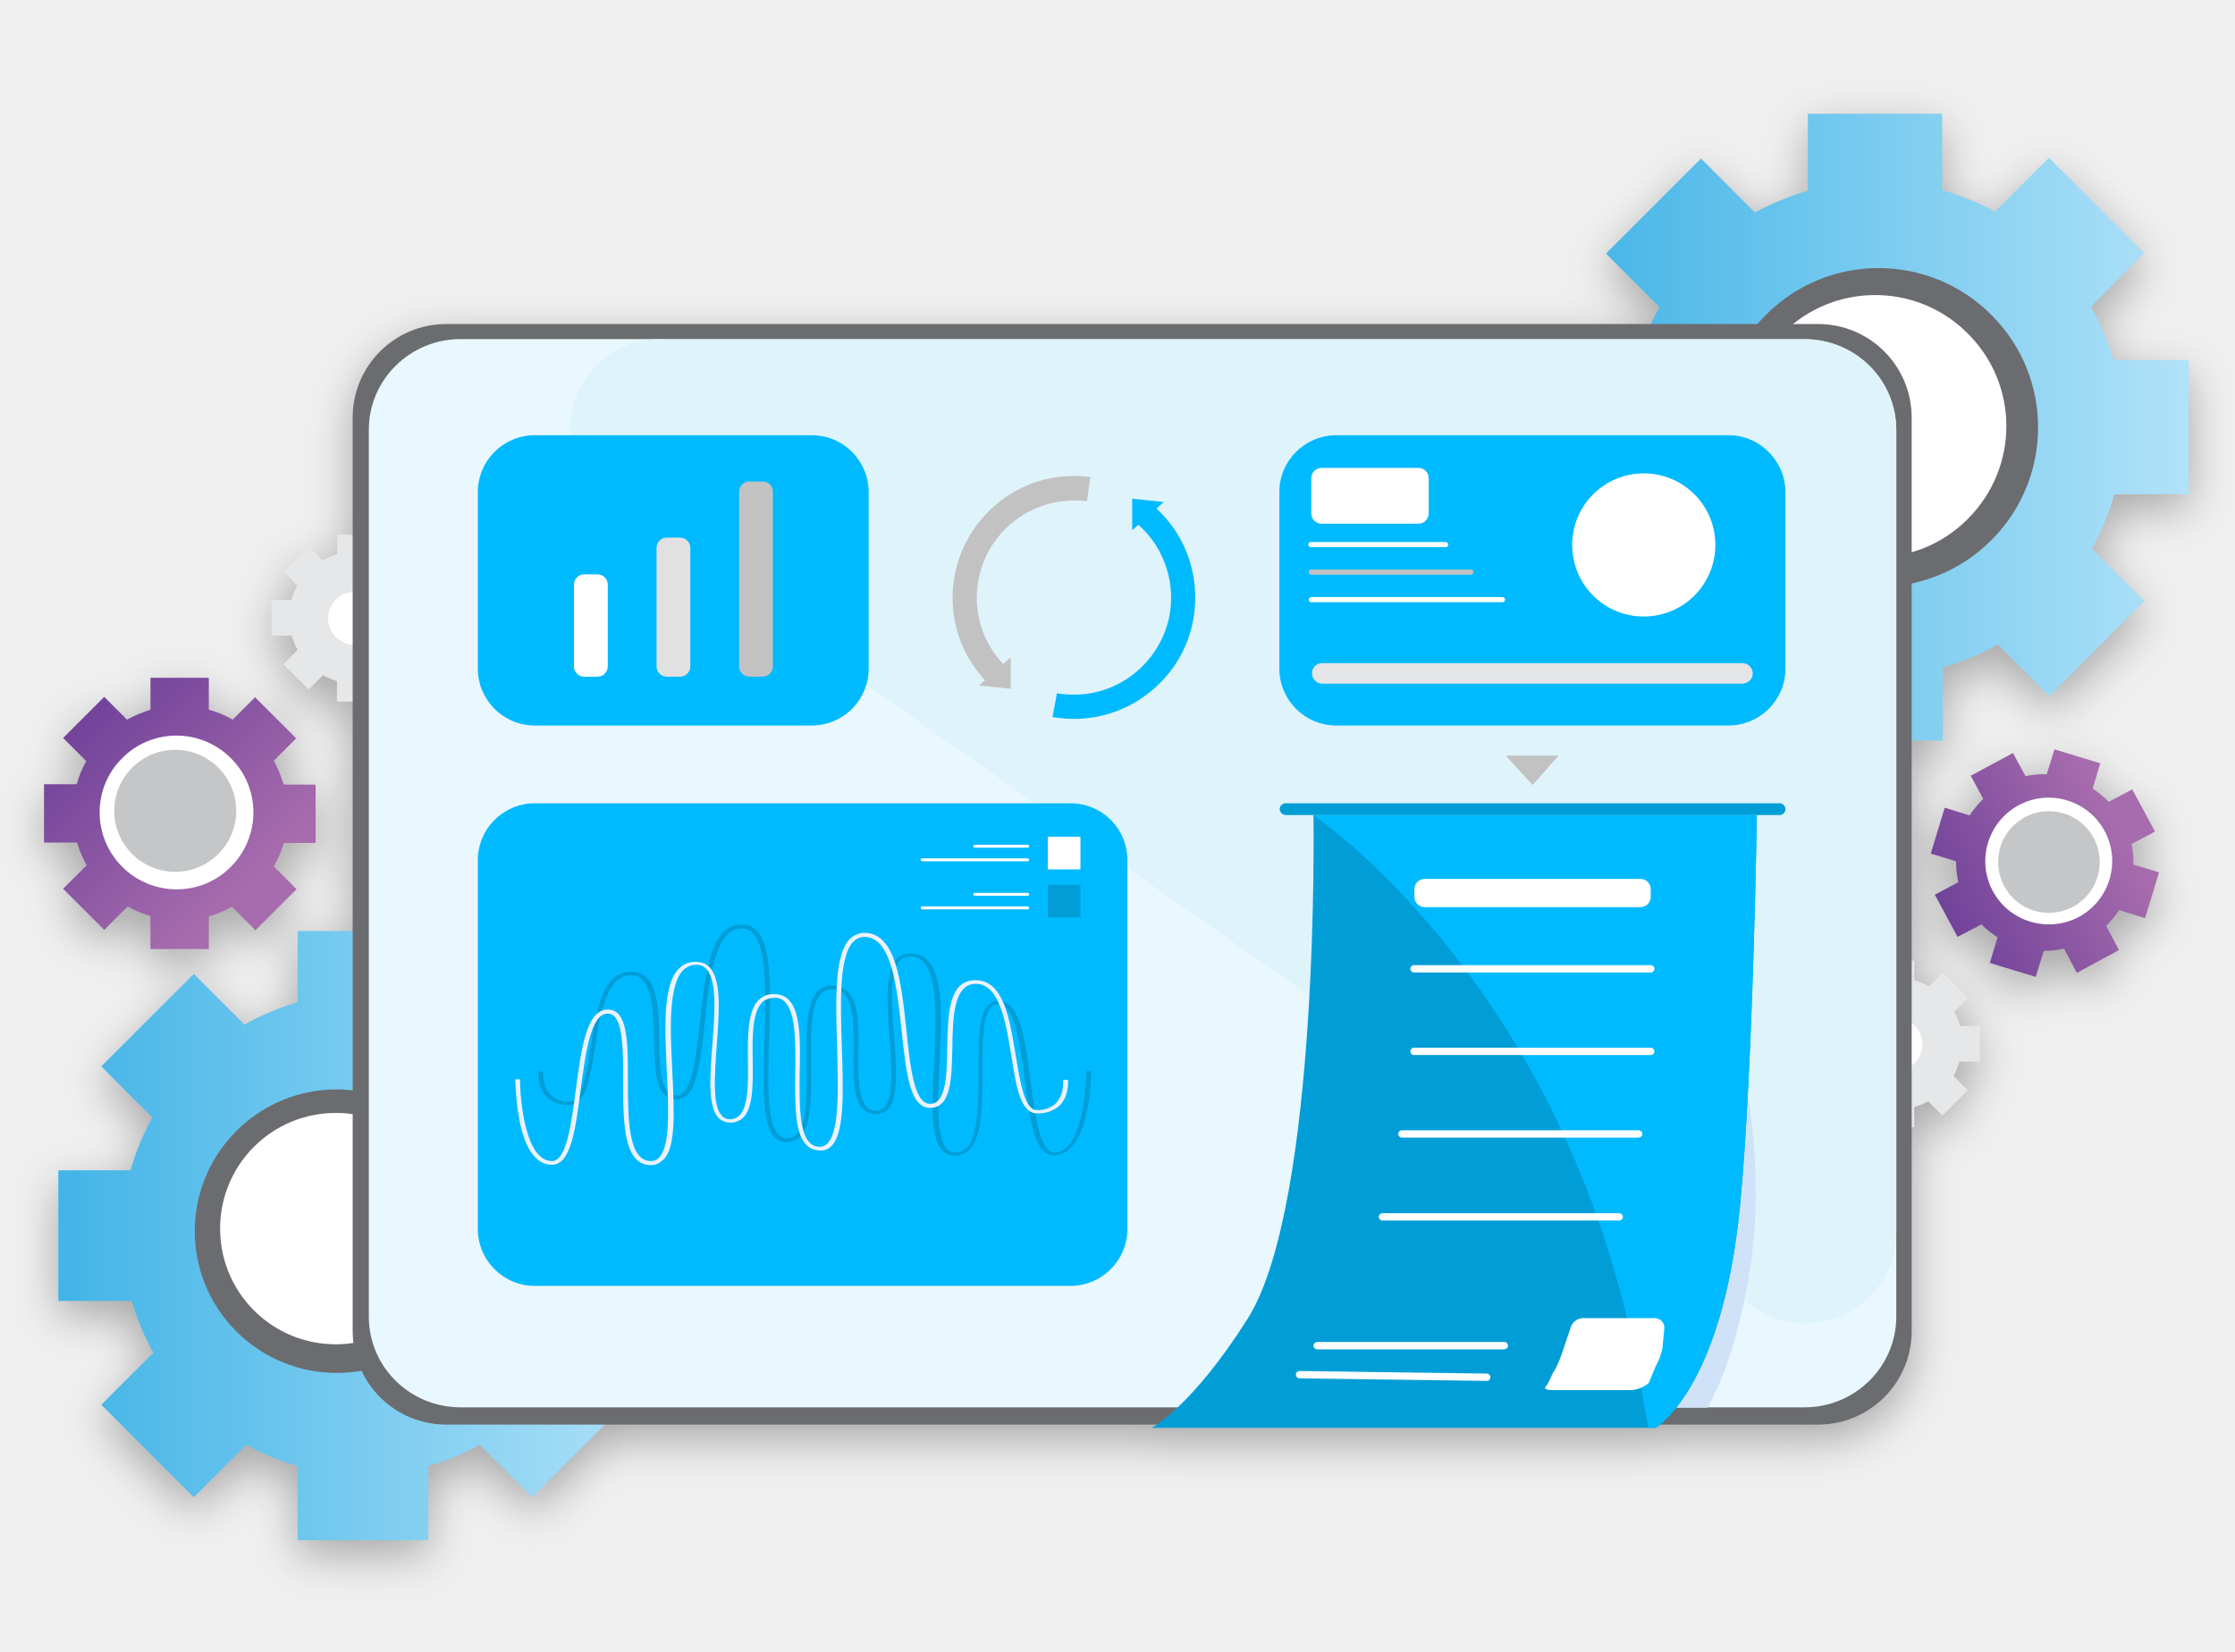
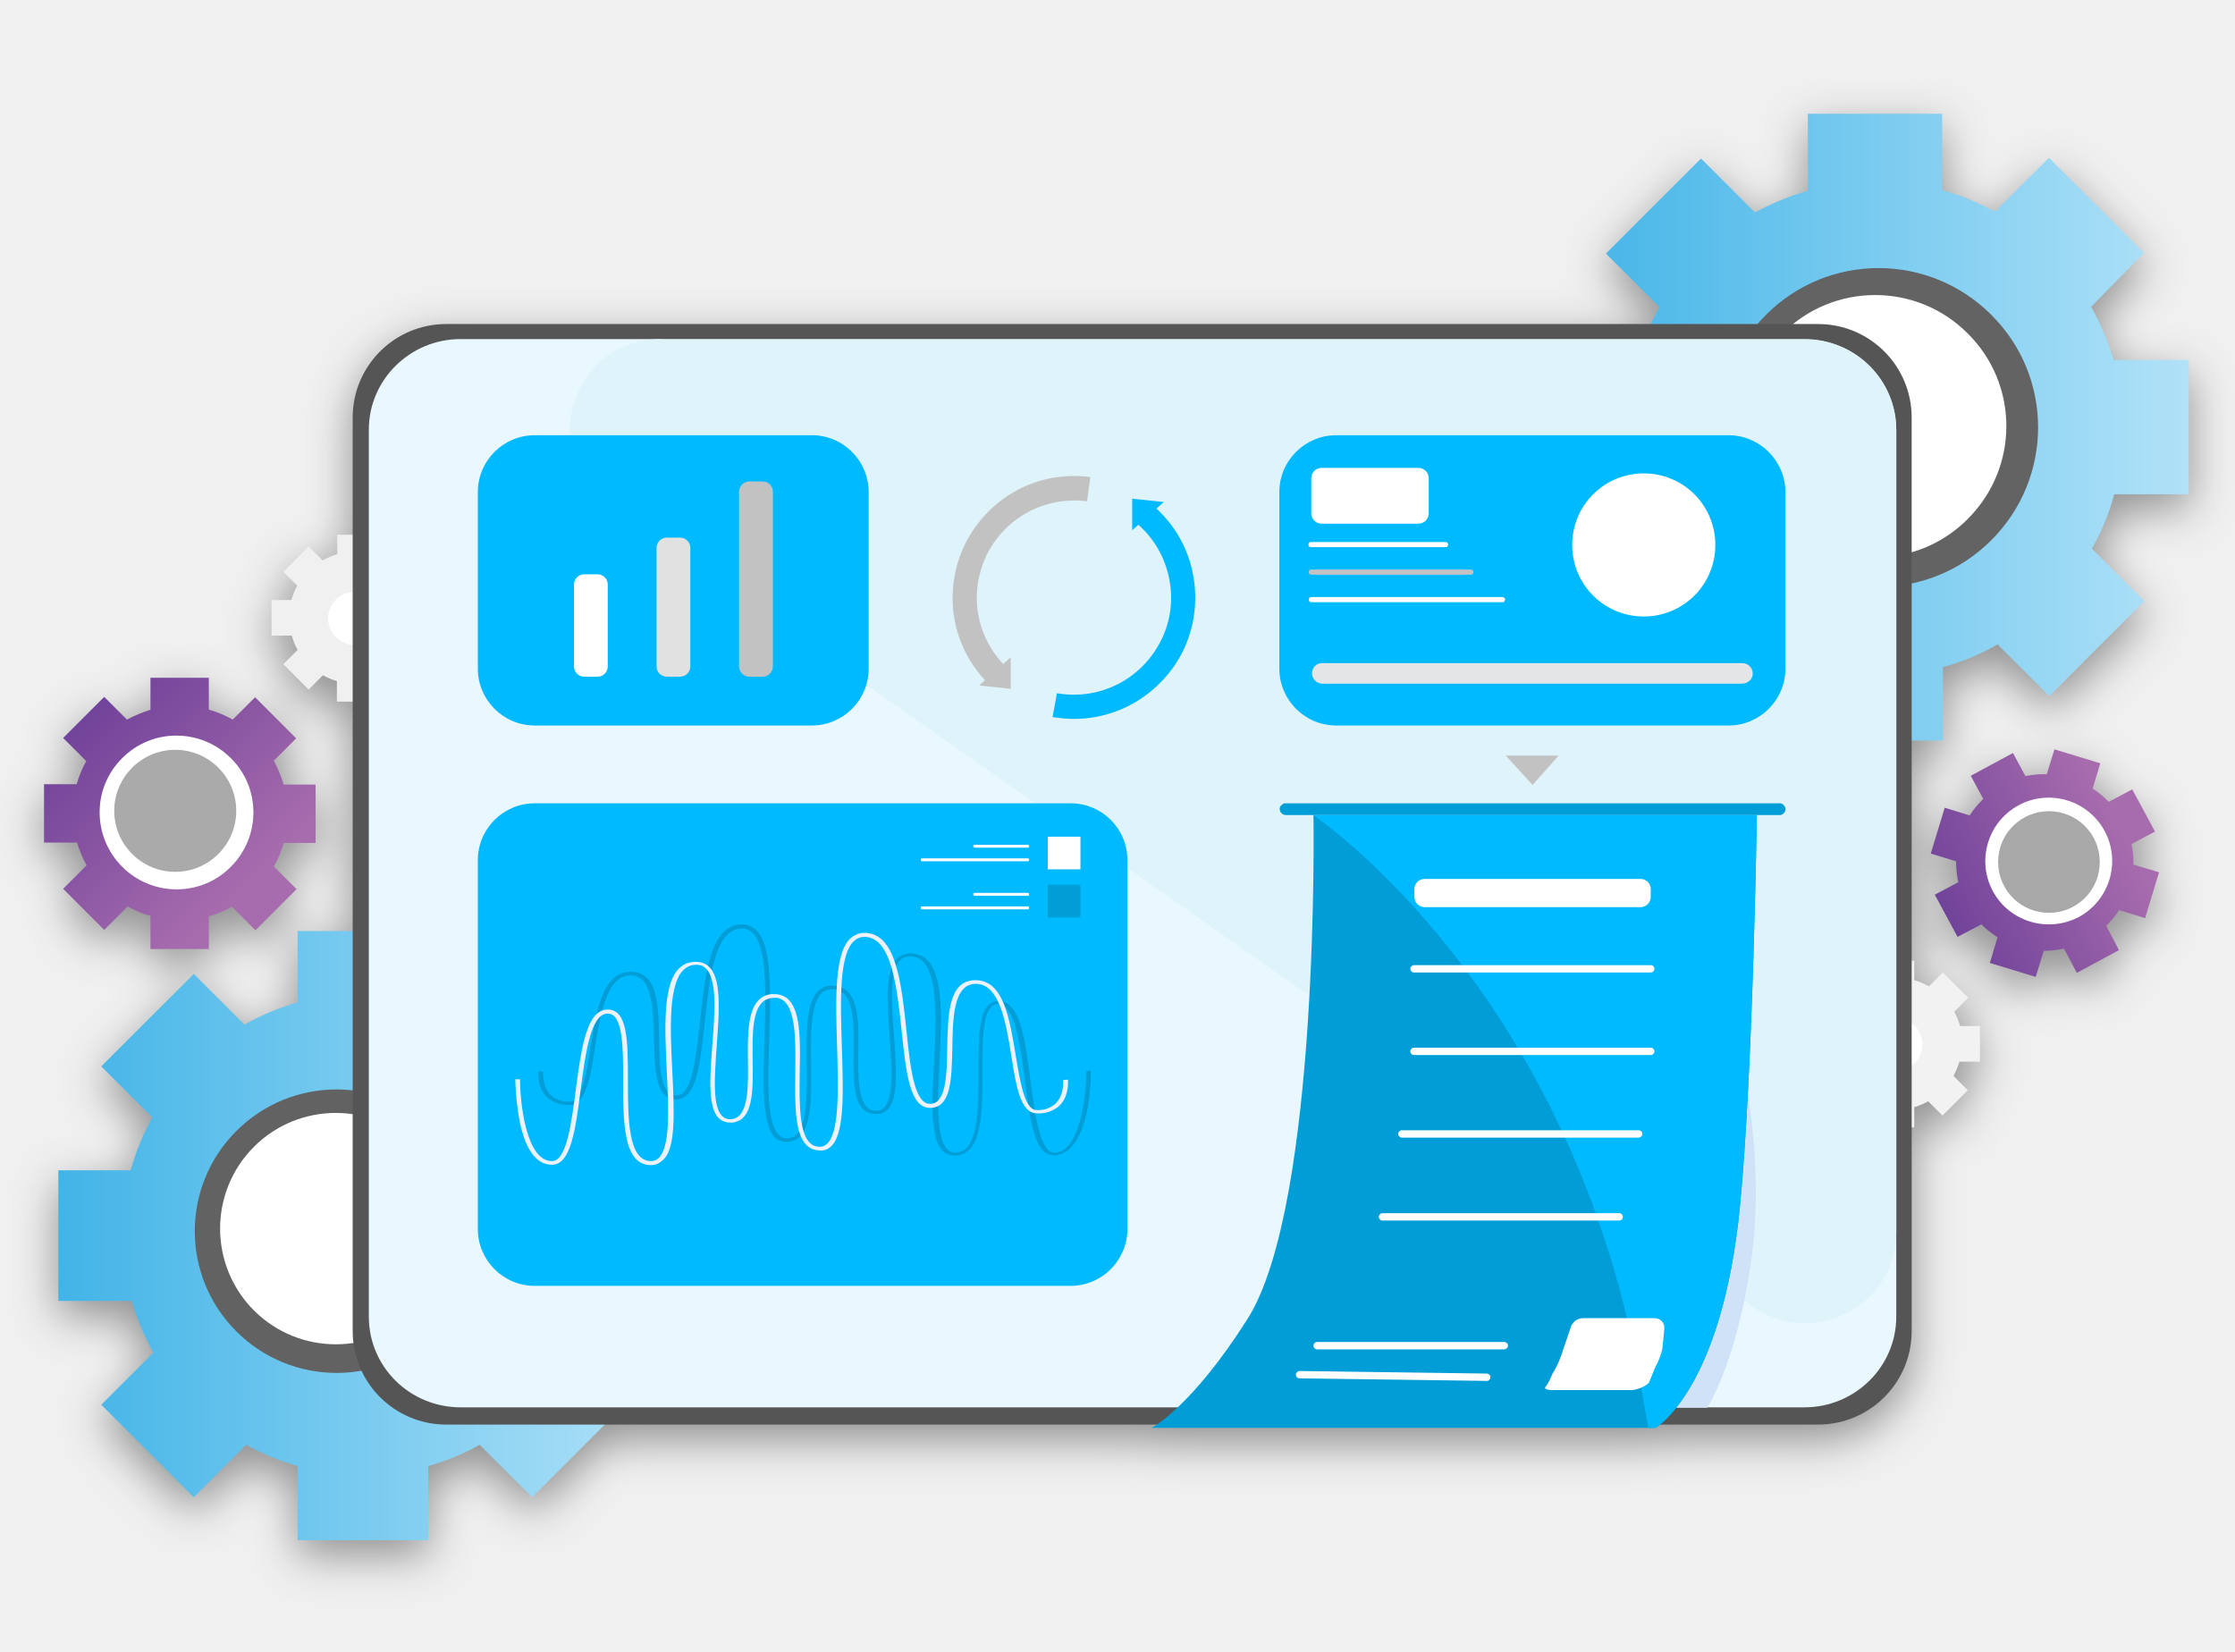
<svg xmlns="http://www.w3.org/2000/svg" width="609" height="450" viewBox="0 0 609 450" fill="none">
  <g filter="url(#filter0_d)">
    <path d="M596.4 98.1V134.7H576.1C574.7 139.9 572.7 144.8 570 149.5L584.3 163.8L558.4 189.7L544.3 175.6C539.6 178.3 534.6 180.4 529.4 181.8V201.8H492.8V181.8C487.6 180.3 482.6 178.2 477.9 175.6L463.7 189.8L437.8 163.9L452 149.6C449.4 144.9 447.4 139.9 445.9 134.8H425.6V98.2H446.1C447.6 93.1 449.6 88.3 452.2 83.7L437.6 69.1L463.5 43.2L478.2 57.9C482.8 55.4 487.6 53.4 492.6 52V31H529.2V51.8C534.2 53.2 539.1 55.2 543.6 57.7L558.3 43L584.2 68.9L569.8 83.6C572.4 88.2 574.5 93.1 575.9 98.1H596.4Z" fill="url(#paint0_linear)" />
    <path d="M63.2 247.1C61.2 248.2 59.1 249.1 56.9 249.7V258.6H41V249.6C38.8 249 36.7 248.1 34.8 247L28.4 253.4L17.2 242.2L23.6 235.8C22.5 233.8 21.6 231.7 21 229.6H12V213.7H20.9C21.5 211.5 22.4 209.4 23.5 207.4L17.2 201.1L28.4 189.9L34.6 196.1C36.6 195 38.8 194.1 41 193.4V184.7H56.9V193.4C59.2 194 61.3 194.9 63.4 196.1L69.5 190L80.7 201.2L74.6 207.3C75.7 209.3 76.6 211.5 77.3 213.8H86V229.7H77.3C76.7 231.9 75.8 234.1 74.6 236.1L80.8 242.3L69.6 253.5L63.2 247.1Z" fill="url(#paint1_linear)" />
    <path d="M33.3 236.2C41.5 244.4 54.8 244.4 62.9 236.2C71.1 228 71.1 214.7 62.9 206.6C54.7 198.4 41.4 198.4 33.3 206.6C25.1 214.7 25.1 228 33.3 236.2Z" fill="white" />
-     <path d="M36 232.7C42.5 239.2 53 239.2 59.5 232.7C66 226.2 66 215.7 59.5 209.2C53 202.7 42.5 202.7 36 209.2C29.5 215.7 29.5 226.2 36 232.7Z" fill="#C4C6C8" />
+     <path d="M36 232.7C42.5 239.2 53 239.2 59.5 232.7C66 226.2 66 215.7 59.5 209.2C53 202.7 42.5 202.7 36 209.2C29.5 215.7 29.5 226.2 36 232.7Z" fill="#AAAAAA" />
    <path d="M580.8 230C581.2 231.8 581.4 233.7 581.3 235.6L588.3 237.7L584.5 250.2L577.4 248C576.4 249.6 575.2 251 573.9 252.3L577.4 258.9L565.9 265.1L562.4 258.5C560.6 258.9 558.7 259.1 556.9 259.1L554.7 266.2L542.2 262.4L544.3 255.4C542.7 254.4 541.2 253.2 539.9 251.9L533.4 255.3L527.2 243.8L533.6 240.4C533.2 238.5 533 236.6 533 234.7L526.1 232.6L529.9 220.1L536.7 222.2C537.7 220.6 539 219.1 540.4 217.7L537 211.4L548.5 205.2L551.9 211.5C553.8 211.1 555.7 210.9 557.7 211L559.8 204.2L572.3 208L570.2 214.9C571.8 215.9 573.3 217.2 574.6 218.5L581 215.1L587.2 226.6L580.8 230Z" fill="url(#paint2_linear)" />
    <path d="M566.4 249.9C574.8 245.4 578 234.9 573.5 226.5C569 218.1 558.5 214.9 550.1 219.4C541.7 223.9 538.5 234.4 543 242.8C547.5 251.2 558 254.3 566.4 249.9Z" fill="white" />
-     <path d="M113.8 173.3C113.4 174.6 112.9 175.9 112.2 177.2L116.1 181.1L109.2 188L105.3 184.1C104.1 184.8 102.8 185.3 101.5 185.7V191.2H91.8V185.6C90.5 185.2 89.2 184.7 88 184L84.1 187.9L77.2 181L81.1 177.1C80.4 175.9 79.9 174.6 79.5 173.2H74V163.5H79.4C79.8 162.1 80.3 160.8 81 159.6L77.2 155.8L84.1 148.9L87.9 152.7C89.2 152 90.5 151.4 91.9 151V145.7H101.6V151C103 151.4 104.3 151.9 105.6 152.7L109.4 148.9L116.3 155.8L112.5 159.6C113.2 160.8 113.7 162.2 114.1 163.5H119.5V173.2H113.8V173.3Z" fill="#E6E7E8" />
+     <path d="M113.8 173.3C113.4 174.6 112.9 175.9 112.2 177.2L116.1 181.1L109.2 188L105.3 184.1C104.1 184.8 102.8 185.3 101.5 185.7V191.2H91.8V185.6C90.5 185.2 89.2 184.7 88 184L84.1 187.9L77.2 181L81.1 177.1C80.4 175.9 79.9 174.6 79.5 173.2H74V163.5H79.4C79.8 162.1 80.3 160.8 81 159.6L77.2 155.8L84.1 148.9L87.9 152.7C89.2 152 90.5 151.4 91.9 151V145.7H101.6V151C103 151.4 104.3 151.9 105.6 152.7L109.4 148.9L116.3 155.8L112.5 159.6C113.2 160.8 113.7 162.2 114.1 163.5H119.5V173.2H113.8V173.3Z" fill="#F0F0F0" />
    <path d="M96.6 175.7C100.6 175.7 103.8 172.5 103.8 168.5C103.8 164.5 100.6 161.3 96.6 161.3C92.6 161.3 89.4 164.5 89.4 168.5C89.4 172.5 92.6 175.7 96.6 175.7Z" fill="white" />
-     <path d="M533.9 289.3C533.5 290.6 533 291.9 532.3 293.2L536.2 297.1L529.3 304L525.4 300.1C524.2 300.8 522.9 301.3 521.6 301.7V307.2H511.9V301.6C510.6 301.2 509.3 300.7 508.1 300L504.2 303.9L497.3 297L501.2 293.1C500.5 291.9 500 290.6 499.6 289.2H494V279.6H499.4C499.8 278.2 500.3 276.9 501 275.7L497.2 271.9L504.1 265L507.9 268.8C509.2 268.1 510.5 267.5 511.9 267.1V261.8H521.6V267.1C523 267.5 524.3 268 525.6 268.8L529.4 265L536.3 271.9L532.5 275.7C533.2 276.9 533.7 278.3 534.1 279.6H539.5V289.3H533.9Z" fill="#E6E7E8" />
+     <path d="M533.9 289.3C533.5 290.6 533 291.9 532.3 293.2L536.2 297.1L529.3 304L525.4 300.1C524.2 300.8 522.9 301.3 521.6 301.7V307.2H511.9V301.6C510.6 301.2 509.3 300.7 508.1 300L504.2 303.9L497.3 297L501.2 293.1C500.5 291.9 500 290.6 499.6 289.2H494V279.6H499.4C499.8 278.2 500.3 276.9 501 275.7L497.2 271.9L504.1 265L507.9 268.8C509.2 268.1 510.5 267.5 511.9 267.1V261.8H521.6V267.1C523 267.5 524.3 268 525.6 268.8L529.4 265L536.3 271.9L532.5 275.7C533.2 276.9 533.7 278.3 534.1 279.6H539.5V289.3H533.9Z" fill="#F2F2F2" />
    <path d="M516.6 291.8C520.6 291.8 523.8 288.6 523.8 284.6C523.8 280.6 520.6 277.4 516.6 277.4C512.6 277.4 509.4 280.6 509.4 284.6C509.5 288.5 512.7 291.8 516.6 291.8Z" fill="white" />
    <path d="M161.9 354.5C160.5 359.4 158.5 364.2 156 368.6L170.2 382.8L145 408L130.7 393.7C126.3 396.2 121.6 398.1 116.7 399.5V419.7H81.1V399.5C76.2 398.1 71.5 396.2 67.1 393.7L52.8 408L27.6 382.8L41.8 368.6C39.3 364.1 37.3 359.4 35.9 354.5H15.9V318.9H35.6C37 313.9 39 309 41.5 304.5L27.6 290.6L52.8 265.4L66.6 279.2C71.2 276.6 76.1 274.6 81.1 273.1V253.7H116.7V273.1C121.8 274.5 126.6 276.6 131.2 279.2L145 265.4L170.2 290.6L156.3 304.5C158.8 309 160.8 313.9 162.2 318.9H181.9V354.5H161.9Z" fill="url(#paint3_linear)" />
-     <path d="M119 362.8C134.1 347.7 134.1 323.3 119 308.2C103.9 293.1 79.5 293.1 64.4 308.2C49.3 323.3 49.3 347.7 64.4 362.8C79.5 377.9 104 377.9 119 362.8Z" fill="#6B6C6F" />
-     <path d="M542.6 147.2C559.6 130.2 559.6 102.7 542.6 85.8C525.6 68.8 498.1 68.8 481.2 85.8C464.2 102.8 464.2 130.3 481.2 147.2C498.1 164.2 525.6 164.2 542.6 147.2Z" fill="#6B6C6F" />
+     <path d="M119 362.8C134.1 347.7 134.1 323.3 119 308.2C103.9 293.1 79.5 293.1 64.4 308.2C49.3 323.3 49.3 347.7 64.4 362.8C79.5 377.9 104 377.9 119 362.8Z" fill="#626262" />
+     <path d="M542.6 147.2C559.6 130.2 559.6 102.7 542.6 85.8C525.6 68.8 498.1 68.8 481.2 85.8C464.2 102.8 464.2 130.3 481.2 147.2C498.1 164.2 525.6 164.2 542.6 147.2Z" fill="#636363" />
    <path d="M113.8 357.1C126.1 344.8 126.1 324.8 113.8 312.5C101.5 300.2 81.5 300.2 69.2 312.5C56.9 324.8 56.9 344.8 69.2 357.1C81.5 369.4 101.5 369.4 113.8 357.1Z" fill="white" />
    <path d="M485.7 90.9C471.7 104.9 471.7 127.5 485.7 141.4C499.7 155.4 522.3 155.4 536.2 141.4C550.2 127.4 550.2 104.8 536.2 90.9C522.3 76.9 499.6 76.9 485.7 90.9Z" fill="white" />
-     <path d="M495.4 88.3H121.6C107.5 88.3 96.1 99.7 96.1 113.8V362.7C96.1 376.8 107.5 388.2 121.6 388.2H495.4C509.5 388.2 520.9 376.8 520.9 362.7V113.8C520.9 99.7 509.5 88.3 495.4 88.3Z" fill="#6B6C6F" />
+     <path d="M495.4 88.3H121.6C107.5 88.3 96.1 99.7 96.1 113.8V362.7C96.1 376.8 107.5 388.2 121.6 388.2H495.4C509.5 388.2 520.9 376.8 520.9 362.7V113.8C520.9 99.7 509.5 88.3 495.4 88.3Z" fill="#555555" />
    <path d="M491.7 92.4H125.5C111.7 92.4 100.5 103.5 100.5 117.1V358.8C100.5 372.5 111.7 383.5 125.5 383.5H491.7C505.5 383.5 516.7 372.4 516.7 358.8V117.2C516.7 103.5 505.5 92.4 491.7 92.4Z" fill="#E9F7FE" />
    <path d="M180.2 92.4C155.9 92.4 146 123.4 165.8 137.3L477.5 356C494 367.6 516.7 355.9 516.7 335.8V117.2C516.7 103.5 505.6 92.5 491.8 92.5H180.2V92.4Z" fill="#DFF3FB" />
    <path d="M221.2 118.6H145.7C137.2 118.6 130.2 125.5 130.2 134.1V182.2C130.2 190.7 137.1 197.7 145.7 197.7H221.2C229.7 197.7 236.7 190.8 236.7 182.2V134.1C236.7 125.6 229.8 118.6 221.2 118.6Z" fill="#00BAFF" />
    <path d="M456.8 383.6H465.2C465.2 383.6 473.2 371.3 477.1 344.1C480.6 320.1 476.1 297.7 476.1 297.7L464.6 334.5L456.8 383.6Z" fill="#D0E2F7" />
    <path d="M291.7 218.9H145.7C137.2 218.9 130.2 225.8 130.2 234.4V334.9C130.2 343.4 137.1 350.4 145.7 350.4H291.7C300.2 350.4 307.2 343.5 307.2 334.9V234.4C307.2 225.8 300.3 218.9 291.7 218.9Z" fill="#00BAFF" />
    <path d="M471 118.6H364.1C355.6 118.6 348.6 125.5 348.6 134.1V182.2C348.6 190.7 355.5 197.7 364.1 197.7H471C479.5 197.7 486.5 190.8 486.5 182.2V134.1C486.5 125.6 479.5 118.6 471 118.6Z" fill="#00BAFF" />
    <path d="M484.8 222.1H350.3C349.9 222.1 349.5 221.9 349.2 221.6C348.9 221.3 348.7 220.9 348.7 220.5C348.7 220.3 348.7 220.1 348.8 219.9C348.9 219.7 349 219.5 349.2 219.4C349.4 219.3 349.5 219.1 349.7 219C349.9 218.9 350.1 218.9 350.3 218.9H484.9C485.1 218.9 485.3 218.9 485.5 219C485.7 219.1 485.9 219.2 486 219.4C486.2 219.6 486.3 219.7 486.4 219.9C486.5 220.1 486.5 220.3 486.5 220.5C486.5 220.7 486.5 220.9 486.4 221.1C486.3 221.3 486.2 221.5 486 221.6C485.9 221.8 485.7 221.9 485.5 222C485.3 222.1 485.1 222.1 484.8 222.1Z" fill="#009DD7" />
    <path d="M478.7 222.1C478.7 222.1 477.7 291.9 474.1 328.8C469.2 378.7 451.1 389.1 451.1 389.1H313.8C313.8 389.1 324.7 383.5 340 359.3C359.7 328 357.9 222.1 357.9 222.1H478.7Z" fill="#009DD7" />
    <path d="M478.7 222.1C478.7 222.1 477.7 291.9 474.1 328.8C469.2 378.7 451.1 389.1 451.1 389.1H449.2C448.5 385.8 447.9 382.3 447.3 378.7C429 269.6 357.8 222.1 357.8 222.1H478.7Z" fill="#00BAFF" />
    <path d="M449.8 242.3C449.8 240.7 448.5 239.5 447 239.5H388.2C386.6 239.5 385.4 240.8 385.4 242.3V244.4C385.4 246 386.7 247.2 388.2 247.2H447C448.6 247.2 449.8 245.9 449.8 244.4V242.3Z" fill="white" />
    <path d="M449.8 265H385.3C385 265 384.8 264.9 384.6 264.7C384.4 264.5 384.3 264.3 384.3 264C384.3 263.7 384.4 263.5 384.6 263.3C384.8 263.1 385 263 385.3 263H449.8C450.1 263 450.3 263.1 450.5 263.3C450.7 263.5 450.8 263.7 450.8 264C450.8 264.3 450.7 264.5 450.5 264.7C450.3 264.9 450.1 265 449.8 265Z" fill="white" />
    <path d="M449.8 287.5H385.3C385 287.5 384.8 287.4 384.6 287.2C384.4 287 384.3 286.8 384.3 286.5C384.3 286.2 384.4 286 384.6 285.8C384.8 285.6 385 285.5 385.3 285.5H449.8C450.1 285.5 450.3 285.6 450.5 285.8C450.7 286 450.8 286.2 450.8 286.5C450.8 286.8 450.7 287 450.5 287.2C450.3 287.4 450.1 287.5 449.8 287.5Z" fill="white" />
    <path d="M446.5 310H382C381.7 310 381.5 309.9 381.3 309.7C381.1 309.5 381 309.3 381 309C381 308.7 381.1 308.5 381.3 308.3C381.5 308.1 381.7 308 382 308H446.5C446.8 308 447 308.1 447.2 308.3C447.4 308.5 447.5 308.7 447.5 309C447.5 309.3 447.4 309.5 447.2 309.7C447 309.9 446.7 310 446.5 310Z" fill="white" />
    <path d="M441.2 332.6H376.7C376.4 332.6 376.2 332.5 376 332.3C375.8 332.1 375.7 331.9 375.7 331.6C375.7 331.3 375.8 331.1 376 330.9C376.2 330.7 376.4 330.6 376.7 330.6H441.2C441.5 330.6 441.7 330.7 441.9 330.9C442.1 331.1 442.2 331.3 442.2 331.6C442.2 331.9 442.1 332.1 441.9 332.3C441.7 332.5 441.5 332.6 441.2 332.6Z" fill="white" />
    <path d="M409.9 367.7H358.9C358.6 367.7 358.4 367.6 358.2 367.4C358 367.2 357.9 367 357.9 366.7C357.9 366.4 358 366.2 358.2 366C358.4 365.8 358.6 365.7 358.9 365.7H409.9C410.2 365.7 410.4 365.8 410.6 366C410.8 366.2 410.9 366.4 410.9 366.7C410.9 367 410.8 367.2 410.6 367.4C410.4 367.5 410.1 367.7 409.9 367.7Z" fill="white" />
    <path d="M405.2 376.3L354.1 375.6C354 375.6 353.8 375.6 353.7 375.5C353.6 375.4 353.5 375.4 353.4 375.3C353.3 375.2 353.2 375.1 353.2 375C353.2 374.9 353.1 374.7 353.1 374.6C353.1 374.5 353.1 374.3 353.2 374.2C353.3 374.1 353.3 374 353.4 373.9C353.5 373.8 353.6 373.7 353.7 373.7C353.8 373.7 354 373.6 354.1 373.6L405.1 374.3C405.4 374.3 405.6 374.4 405.8 374.6C406 374.8 406.1 375 406.1 375.3C406.1 375.6 406 375.8 405.8 376C405.7 376.2 405.4 376.3 405.2 376.3Z" fill="white" />
    <path d="M453.5 362C453.6 360.4 452.4 359.2 450.8 359.2H431.3C429.7 359.2 428.2 360.5 427.9 362L425.5 369.1C425 370.6 424 372.9 423.1 374.2C423.1 374.2 421.8 377.3 421.2 377.8C420.6 378.3 421.3 378.8 422.9 378.8H444.4C446 378.8 448.2 377.9 449.3 376.8L451.1 372.4C451.9 371.1 452.8 368.7 453 367.2L453.5 362Z" fill="white" />
    <path d="M165.6 159.3C165.6 157.7 164.3 156.5 162.8 156.5H159.2C157.6 156.5 156.4 157.8 156.4 159.3V181.6C156.4 183.2 157.7 184.4 159.2 184.4H162.8C164.4 184.4 165.6 183.1 165.6 181.6V159.3Z" fill="white" />
    <path d="M188.1 149.3C188.1 147.7 186.8 146.5 185.3 146.5H181.7C180.1 146.5 178.9 147.8 178.9 149.3V181.6C178.9 183.2 180.2 184.4 181.7 184.4H185.3C186.9 184.4 188.1 183.1 188.1 181.6V149.3Z" fill="#E1E1E1" />
    <path d="M210.6 134C210.6 132.4 209.3 131.2 207.8 131.2H204.2C202.6 131.2 201.4 132.5 201.4 134V181.6C201.4 183.2 202.7 184.4 204.2 184.4H207.8C209.4 184.4 210.6 183.1 210.6 181.6V134Z" fill="#C2C2C2" />
    <path d="M287.1 314.8C281.9 314.8 280.7 305.4 279.3 294.5C278 284.7 276.5 273.6 271.9 273.6C267.7 273.6 267.7 282.9 267.7 291.9C267.7 303.2 267.7 314.9 260.1 314.9C259.1 314.9 258.1 314.6 257.3 314C253.4 311 253.9 300.6 254.5 289.6C255.1 278.2 255.7 265.2 251 261.6C250.1 260.9 249.1 260.6 248 260.6C247.2 260.6 246.4 260.8 245.7 261.3C242.2 264 242.9 273.3 243.6 282.4C244.3 291.4 244.9 300 241.5 302.7C240.7 303.3 239.8 303.6 238.8 303.6C237.7 303.6 236.6 303.3 235.7 302.7C232.5 300.3 232.5 293.8 232.6 286.8C232.7 279.9 232.7 272.8 229.5 270.4C228.7 269.8 227.7 269.5 226.7 269.6C225.9 269.6 225 269.8 224.3 270.3C220.8 272.9 220.9 281.6 221 290C221.1 298.9 221.2 307.4 217.4 310.2C216.5 310.9 215.3 311.2 214.2 311.2C213.3 311.2 212.3 310.9 211.6 310.4C207.5 307.3 207.9 295.6 208.3 283.3C208.7 270.5 209.1 257.2 204.6 253.8C203.9 253.3 203.1 253 202.2 253C194.7 253 193.3 266.7 192 278.8C190.8 290 189.8 299.6 184.3 299.6C178.6 299.6 178.4 291.7 178.2 283.4C178 275.2 177.9 265.8 171.8 265.8C165.3 265.8 163.6 276.3 162.1 285.6C160.8 293.9 159.6 301.1 155.1 301.1C153.1 301.2 151.1 300.6 149.5 299.4C146.2 296.8 146.7 292.1 146.7 291.9L148 292C148 292 147.6 296.5 150.5 298.8C151.8 299.8 153.5 300.3 155.2 300.2C158.5 300.2 159.8 292.7 160.9 285.5C162.5 275.3 164.2 264.8 171.9 264.8C179.3 264.8 179.5 274.2 179.6 283.3C179.7 290.8 179.9 298.5 184.3 298.5C188.6 298.5 189.6 288.4 190.7 278.6C192.1 265.5 193.5 251.9 202.2 251.9C203.4 251.9 204.6 252.3 205.5 253C210.5 256.7 210 270.2 209.6 283.2C209.2 294.8 208.8 306.8 212.6 309.6C213.1 310 213.7 310.2 214.3 310.2C215.1 310.2 215.9 310 216.6 309.5C220 307 219.9 298.4 219.8 290C219.7 281 219.6 272.5 223.4 269.6C224.4 268.9 225.5 268.5 226.7 268.6C228 268.6 229.3 269 230.4 269.7C234.1 272.4 234 279.7 233.9 286.8C233.8 293.2 233.8 299.9 236.6 302C237.2 302.5 238 302.7 238.8 302.7C239.4 302.7 240.1 302.5 240.6 302.1C243.6 299.8 243 291 242.4 282.6C241.7 272.9 241 263.8 244.9 260.8C245.8 260.1 247 259.8 248.1 259.8C249.5 259.8 250.9 260.2 252.1 261.1C257.2 265 256.6 277.6 256 289.8C255.5 300.1 255 310.8 258.5 313.5C259 313.9 259.7 314.1 260.3 314.1C266.6 314.1 266.6 302.4 266.6 292.1C266.6 281.8 266.6 272.8 272.1 272.8C278 272.8 279.4 283.4 280.8 294.6C282 303.7 283.4 314.1 287.3 314.1C294.4 314.1 296 298 296 291.8H297.3C297.2 295.7 296.9 299.5 296.1 303.3C294.3 310.9 291.4 314.8 287.1 314.8Z" fill="#009DD7" />
    <path d="M177.4 317.5C169.8 317.5 169.8 305.8 169.8 294.5C169.8 285.5 169.8 276.2 165.6 276.2C160.9 276.2 159.5 287.3 158.2 297.1C156.8 308 155.5 317.4 150.4 317.4C146.2 317.4 143.2 313.4 141.6 305.6C140.9 301.8 140.5 298 140.4 294.1H141.7C141.7 300.3 143.3 316.4 150.4 316.4C154.4 316.4 155.7 306.1 156.9 296.9C158.4 285.7 159.8 275.1 165.6 275.1C171.1 275.1 171.1 284 171.1 294.4C171.1 304.7 171.1 316.4 177.4 316.4C178.1 316.4 178.7 316.2 179.2 315.8C182.7 313.1 182.2 302.4 181.7 292.1C181.1 279.9 180.5 267.3 185.6 263.4C186.7 262.5 188.1 262.1 189.6 262.1C190.8 262.1 191.9 262.4 192.8 263.1C196.7 266.1 196 275.2 195.3 284.9C194.7 293.4 194 302.1 197.1 304.4C197.6 304.8 198.2 305 198.9 305C199.7 305 200.4 304.8 201.1 304.3C203.9 302.2 203.9 295.5 203.8 289.1C203.7 282 203.7 274.7 207.3 272C208.4 271.2 209.7 270.8 211 270.9C212.2 270.9 213.3 271.2 214.3 271.9C218.2 274.8 218.1 283.3 217.9 292.3C217.8 300.6 217.7 309.3 221.1 311.8C221.8 312.3 222.6 312.5 223.4 312.5C224 312.5 224.6 312.3 225.1 311.9C228.8 309.1 228.4 297.1 228.1 285.5C227.7 272.5 227.2 259 232.2 255.3C233.2 254.6 234.3 254.2 235.5 254.2C244.2 254.2 245.6 267.8 247 280.9C248 290.7 249.1 300.8 253.4 300.8C257.8 300.8 258 293.1 258.1 285.6C258.3 276.5 258.4 267.1 265.8 267.1C273.5 267.1 275.1 277.6 276.8 287.8C278 295 279.2 302.5 282.5 302.5C284.2 302.6 285.8 302.1 287.2 301.1C290.1 298.8 289.7 294.4 289.7 294.3L291 294.2C291 294.4 291.5 299.1 288.2 301.7C286.6 302.9 284.6 303.5 282.6 303.4C278.1 303.4 276.9 296.2 275.6 287.9C274.1 278.6 272.4 268.1 265.9 268.1C259.8 268.1 259.6 277.4 259.5 285.7C259.3 294 259.2 301.9 253.4 301.9C247.9 301.9 246.9 292.3 245.7 281.1C244.4 269 243 255.3 235.5 255.3C234.6 255.3 233.8 255.6 233.1 256.1C228.5 259.5 229 272.8 229.4 285.6C229.8 298 230.2 309.6 226.1 312.7C225.3 313.3 224.4 313.6 223.5 313.5C222.3 313.5 221.2 313.2 220.3 312.5C216.5 309.7 216.6 301.2 216.7 292.3C216.8 283.9 216.9 275.2 213.4 272.6C212.7 272.1 211.9 271.8 211 271.9C210 271.9 209 272.2 208.2 272.7C204.9 275.1 205 282.2 205.1 289.1C205.2 296.1 205.2 302.6 202 305C201.1 305.6 200 306 198.9 305.9C197.9 305.9 197 305.6 196.2 305C192.8 302.4 193.4 293.8 194.1 284.7C194.8 275.7 195.5 266.3 192 263.6C191.4 263.1 190.6 262.9 189.7 262.9C188.6 262.9 187.6 263.2 186.7 263.9C182 267.5 182.6 280.5 183.2 291.9C183.7 302.9 184.3 313.4 180.4 316.3C179.4 317.2 178.4 317.5 177.4 317.5Z" fill="#EBF2FC" />
    <path d="M417.6 213.9L424.7 205.9H410.3L417.6 213.9Z" fill="#C2C2C2" />
    <path d="M389.3 130.3C389.3 128.7 388 127.5 386.5 127.5H360.1C358.5 127.5 357.3 128.8 357.3 130.3V139.9C357.3 141.5 358.6 142.7 360.1 142.7H386.5C388.1 142.7 389.3 141.4 389.3 139.9V130.3Z" fill="white" />
    <path d="M393.9 149.1H357.2C357 149.1 356.9 149 356.7 148.9C356.6 148.8 356.5 148.6 356.5 148.4C356.5 148.2 356.6 148.1 356.7 147.9C356.8 147.8 357 147.7 357.2 147.7H393.9C394.1 147.7 394.2 147.8 394.4 147.9C394.5 148 394.6 148.2 394.6 148.4C394.6 148.6 394.5 148.7 394.4 148.9C394.3 149.1 394.1 149.1 393.9 149.1Z" fill="white" />
    <path d="M400.8 156.6H357.3C357.1 156.6 357 156.5 356.8 156.4C356.7 156.3 356.6 156.1 356.6 155.9C356.6 155.7 356.7 155.6 356.8 155.4C356.9 155.3 357.1 155.2 357.3 155.2H400.8C401 155.2 401.1 155.3 401.3 155.4C401.4 155.5 401.5 155.7 401.5 155.9C401.5 156.1 401.4 156.2 401.3 156.4C401.1 156.6 400.9 156.6 400.8 156.6Z" fill="#C2C2C2" />
    <path d="M409.4 164.1H357.3C357.1 164.1 357 164 356.8 163.9C356.7 163.8 356.6 163.6 356.6 163.4C356.6 163.2 356.7 163.1 356.8 162.9C356.9 162.8 357.1 162.7 357.3 162.7H409.4C409.6 162.7 409.7 162.8 409.9 162.9C410 163 410.1 163.2 410.1 163.4C410.1 163.6 410 163.7 409.9 163.9C409.7 164.1 409.6 164.1 409.4 164.1Z" fill="white" />
    <path d="M477.6 183.5C477.6 182 476.3 180.7 474.8 180.7H360.3C358.7 180.7 357.5 181.9 357.5 183.5C357.5 185 358.8 186.3 360.3 186.3H474.8C476.4 186.2 477.6 185 477.6 183.5Z" fill="#E4E5E6" />
    <path d="M461.7 162.3C469.3 154.7 469.3 142.3 461.7 134.7C454.1 127.1 441.7 127.1 434.1 134.7C426.5 142.3 426.5 154.7 434.1 162.3C441.7 169.9 454.1 169.9 461.7 162.3Z" fill="white" />
    <path d="M269.3 186.3C264.4 181.4 261.101 175.1 260.001 168.3C258.901 161.5 259.901 154.5 263.001 148.2C266.101 142 271.001 136.9 277.101 133.6C283.201 130.3 290.201 129.1 297.101 130L296.201 136.6C290.701 135.9 285.101 136.9 280.201 139.5C275.301 142.1 271.4 146.2 268.9 151.1C266.5 156.1 265.601 161.7 266.501 167.1C267.401 172.6 270 177.6 273.9 181.5L269.3 186.3Z" fill="#C2C2C2" />
    <path d="M292.7 195.9C290.7 195.9 288.8 195.7 286.8 195.4L288 188.9C289.6 189.2 291.1 189.3 292.7 189.3C298.1 189.3 303.4 187.6 307.8 184.5C312.2 181.4 315.6 177 317.5 171.9C319.4 166.8 319.6 161.3 318.2 156C316.8 150.8 313.9 146.1 309.7 142.6L314 137.6C319.2 142 322.9 147.8 324.6 154.4C326.3 160.9 326 167.9 323.7 174.2C321.4 180.6 317.1 186 311.6 189.9C306.1 193.8 299.4 195.9 292.7 195.9Z" fill="#00BAFF" />
    <path d="M308.5 135.9V144.5L317.1 136.8L308.5 135.9Z" fill="#00BAFF" />
    <path d="M294.4 228H285.5V236.9H294.4V228Z" fill="white" />
    <path d="M279.9 231H265.6C265.5 231 265.4 230.9 265.3 230.9C265.2 230.8 265.2 230.7 265.2 230.6C265.2 230.5 265.2 230.4 265.3 230.3C265.4 230.2 265.5 230.2 265.6 230.2H279.9C280 230.2 280 230.2 280.1 230.2C280.2 230.2 280.2 230.3 280.3 230.3L280.4 230.4C280.4 230.5 280.4 230.5 280.4 230.6C280.4 230.7 280.4 230.7 280.4 230.8C280.4 230.9 280.3 230.9 280.3 230.9C280.3 230.9 280.2 231 280.1 231C280 231 279.9 231 279.9 231Z" fill="white" />
    <path d="M279.9 234.7H251.4C251.3 234.7 251.3 234.7 251.2 234.7C251.1 234.7 251.1 234.6 251 234.6L250.9 234.5C250.9 234.4 250.9 234.4 250.9 234.3C250.9 234.2 250.9 234.2 250.9 234.1C250.9 234 251 234 251 234C251 234 251.1 233.9 251.2 233.9C251.3 233.9 251.3 233.9 251.4 233.9H279.9C280 233.9 280 233.9 280.1 233.9C280.2 233.9 280.2 234 280.3 234L280.4 234.1C280.4 234.2 280.4 234.2 280.4 234.3C280.4 234.4 280.4 234.4 280.4 234.5C280.4 234.6 280.3 234.6 280.3 234.6C280.3 234.6 280.2 234.7 280.1 234.7C280 234.7 279.9 234.7 279.9 234.7Z" fill="white" />
    <path d="M294.4 241.1H285.5V250H294.4V241.1Z" fill="#009DD7" />
    <path d="M279.9 244.1H265.6C265.5 244.1 265.4 244 265.3 244C265.2 243.9 265.2 243.8 265.2 243.7C265.2 243.6 265.2 243.5 265.3 243.4C265.4 243.3 265.5 243.3 265.6 243.3H279.9C280 243.3 280 243.3 280.1 243.3C280.2 243.3 280.2 243.4 280.3 243.4L280.4 243.5C280.4 243.6 280.4 243.6 280.4 243.7C280.4 243.8 280.4 243.8 280.4 243.9C280.4 244 280.3 244 280.3 244C280.3 244 280.2 244.1 280.1 244.1C280 244.1 279.9 244.1 279.9 244.1Z" fill="white" />
    <path d="M279.9 247.8H251.4C251.3 247.8 251.3 247.8 251.2 247.8C251.1 247.8 251.1 247.7 251 247.7L250.9 247.6C250.9 247.5 250.9 247.5 250.9 247.4C250.9 247.3 250.9 247.3 250.9 247.2C250.9 247.1 251 247.1 251 247.1C251 247.1 251.1 247 251.2 247C251.3 247 251.3 247 251.4 247H279.9C280 247 280 247 280.1 247C280.2 247 280.2 247.1 280.3 247.1L280.4 247.2C280.4 247.3 280.4 247.3 280.4 247.4C280.4 247.5 280.4 247.5 280.4 247.6C280.4 247.7 280.3 247.7 280.3 247.7C280.3 247.7 280.2 247.8 280.1 247.8C280 247.8 279.9 247.8 279.9 247.8Z" fill="white" />
    <path d="M275.4 187.7V179.1L266.8 186.8L275.4 187.7Z" fill="#C2C2C2" />
-     <path d="M548.5 244.7C553.9 250.1 562.7 250.1 568.1 244.7C573.5 239.3 573.5 230.5 568.1 225.1C562.7 219.7 553.9 219.7 548.5 225.1C543.1 230.5 543.1 239.3 548.5 244.7Z" fill="#C4C6C8" />
+     <path d="M548.5 244.7C553.9 250.1 562.7 250.1 568.1 244.7C573.5 239.3 573.5 230.5 568.1 225.1C562.7 219.7 553.9 219.7 548.5 225.1C543.1 230.5 543.1 239.3 548.5 244.7Z" fill="#A8A8A8" />
  </g>
  <defs>
    <filter id="filter0_d" x="-8" y="-8" width="624" height="474" filterUnits="userSpaceOnUse" color-interpolation-filters="sRGB">
      <feFlood flood-opacity="0" result="BackgroundImageFix" />
      <feColorMatrix in="SourceAlpha" type="matrix" values="0 0 0 0 0 0 0 0 0 0 0 0 0 0 0 0 0 0 127 0" result="hardAlpha" />
      <feOffset dy="4" />
      <feGaussianBlur stdDeviation="6" />
-       <feColorMatrix type="matrix" values="0 0 0 0 0 0 0 0 0 0 0 0 0 0 0 0 0 0 0.3 0" />
+       <feColorMatrix type="matrix" values="0 0 0 0 0 0 0 0 0 0 0 0 0 0 0 0 0 0 0.4 0" />
      <feBlend mode="normal" in2="BackgroundImageFix" result="effect1_dropShadow" />
      <feBlend mode="normal" in="SourceGraphic" in2="effect1_dropShadow" result="shape" />
    </filter>
    <linearGradient id="paint0_linear" x1="425.62" y1="116.441" x2="596.422" y2="116.441" gradientUnits="userSpaceOnUse">
      <stop stop-color="#42B4E7" />
      <stop offset="1" stop-color="#B1E2F8" />
    </linearGradient>
    <linearGradient id="paint1_linear" x1="22.816" y1="195.536" x2="75.094" y2="247.814" gradientUnits="userSpaceOnUse">
      <stop stop-color="#71439A" />
      <stop offset="0.867" stop-color="#A76CAD" />
    </linearGradient>
    <linearGradient id="paint2_linear" x1="530.475" y1="249.436" x2="584.236" y2="220.739" gradientUnits="userSpaceOnUse">
      <stop stop-color="#71439A" />
      <stop offset="0.867" stop-color="#A76CAD" />
    </linearGradient>
    <linearGradient id="paint3_linear" x1="15.862" y1="336.734" x2="181.835" y2="336.734" gradientUnits="userSpaceOnUse">
      <stop stop-color="#42B4E7" />
      <stop offset="1" stop-color="#B1E2F8" />
    </linearGradient>
  </defs>
</svg>
